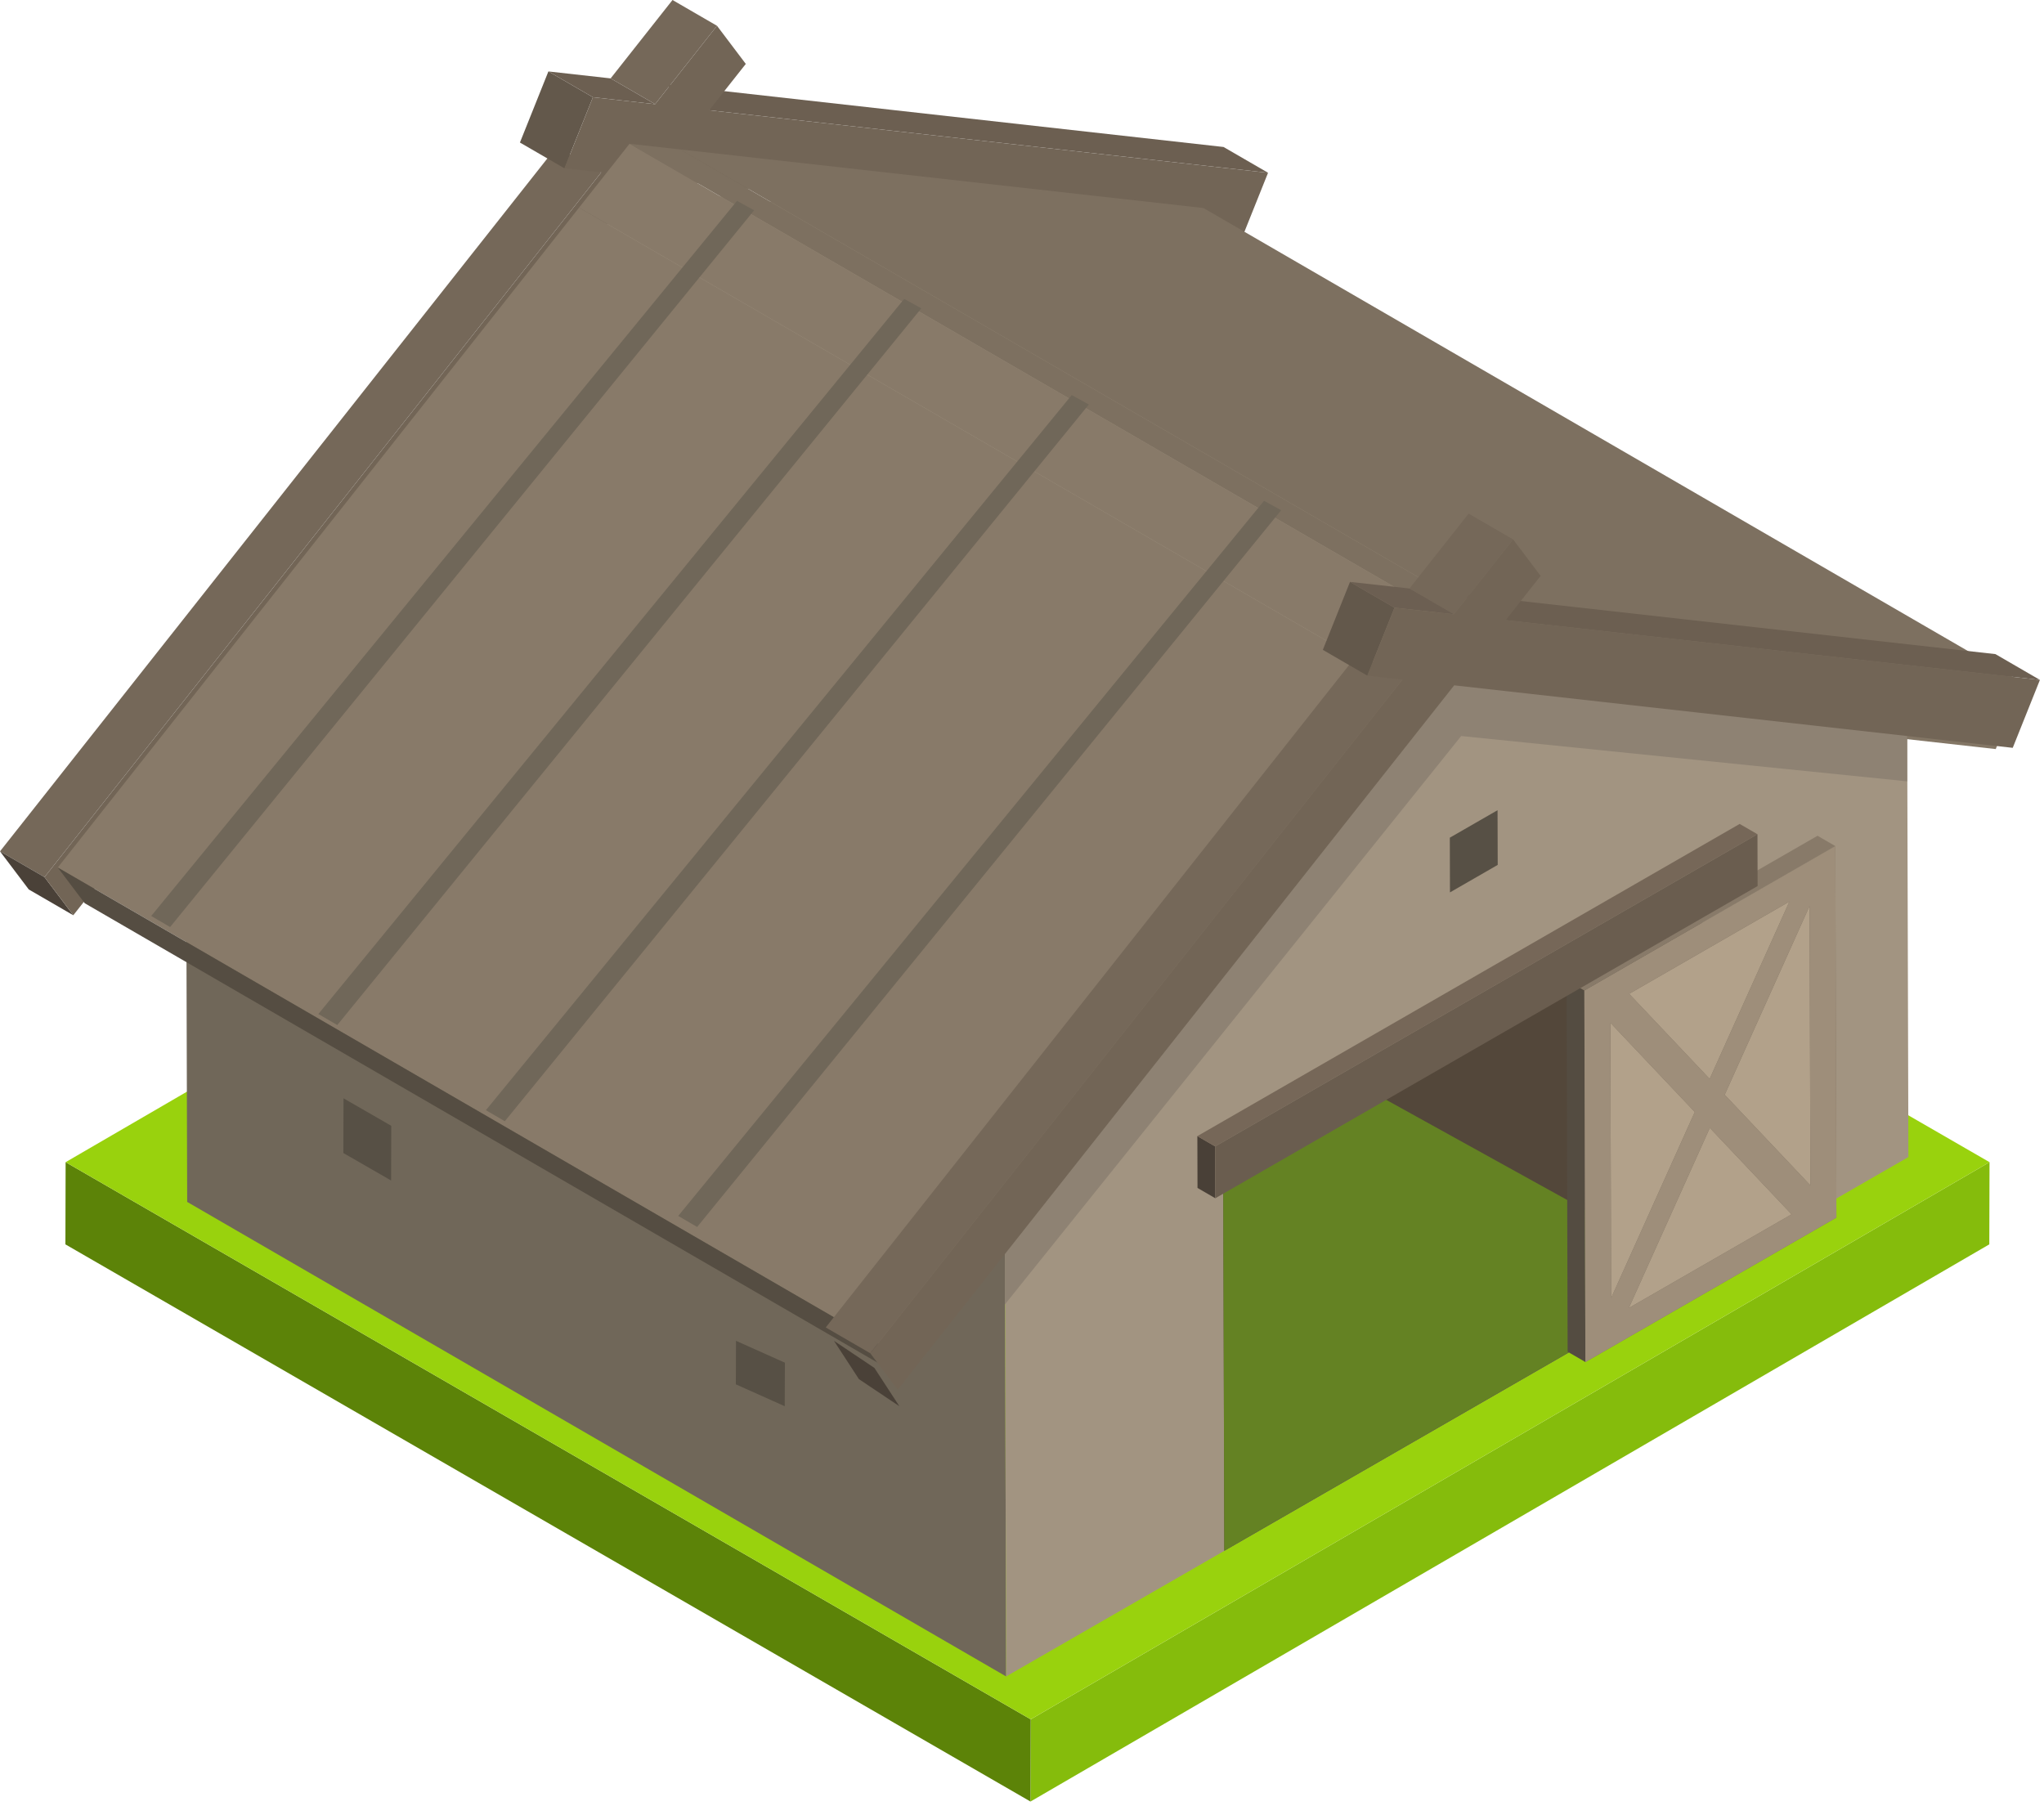
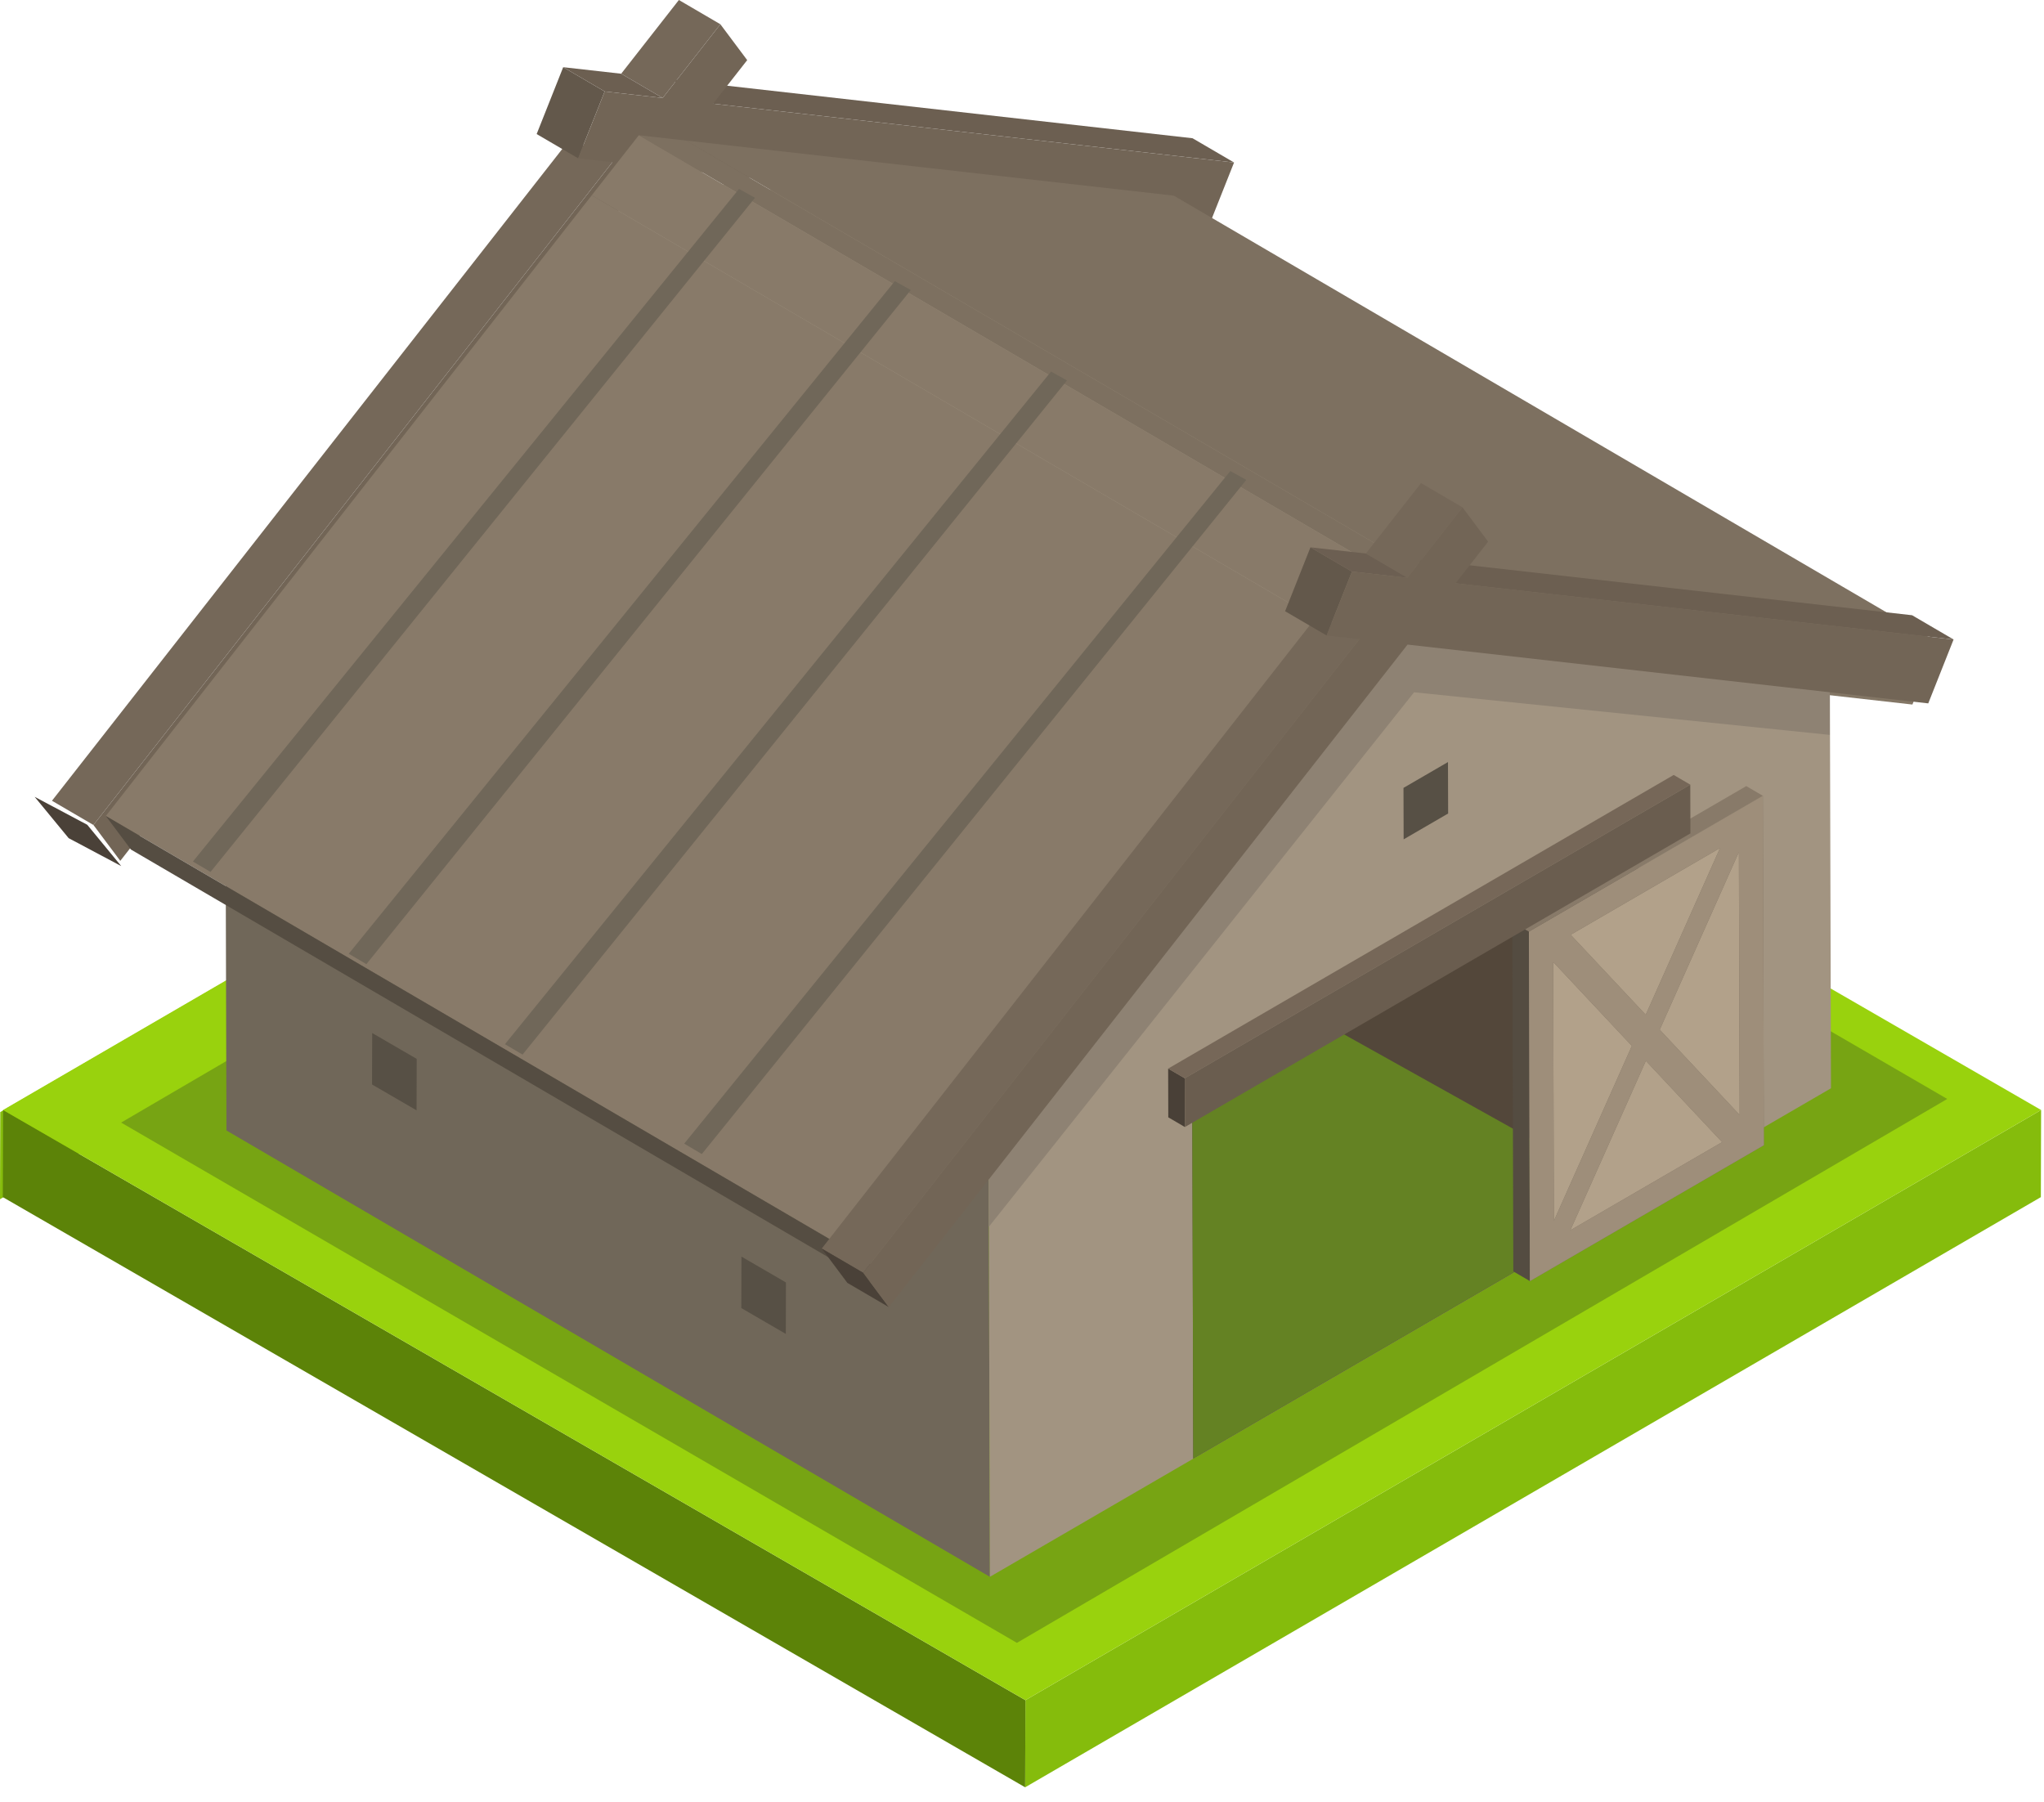
- <svg xmlns="http://www.w3.org/2000/svg" width="125px" height="111px" viewBox="0 0 125 111" version="1.1">
+ <svg xmlns="http://www.w3.org/2000/svg" width="118px" height="104px" viewBox="0 0 118 104" version="1.1">
  <g id="Page-1" stroke="none" stroke-width="1" fill="none" fill-rule="evenodd">
-     <g id="28_R2FtZV9jaGlrZW4tMDE" transform="translate(-616, -985)">
-       <g id="Group-16" transform="translate(616, 985)">
-         <polyline id="Fill-708" fill="#85BC0C" points="121.669 71.075 121.655 76.102 63.019 110.177 63.033 105.15 121.669 71.075" />
-         <polyline id="Fill-709" fill="#5C8308" points="63.033 105.15 63.019 110.177 4 76.102 4.013 71.075 63.033 105.15" />
-         <polyline id="Fill-710" fill="#99D20D" points="121.669 71.075 63.033 105.15 4.013 71.075 62.65 37 121.669 71.075" />
-         <polyline id="Fill-495" fill="#6C5F51" points="43.369 6.743 40.648 5.166 74.825 8.989 77.547 10.566 43.369 6.743" />
-         <polyline id="Fill-496" fill="#756859" points="40.064 6.371 37.342 4.794 41.127 2.66453526e-14 43.848 1.577 40.064 6.371" />
-         <polyline id="Fill-497" fill="#756859" points="2.722 53.643 1.42108547e-14 52.066 34.044 8.968 36.766 10.545 2.722 53.643" />
-         <polyline id="Fill-498" fill="#63584B" points="34.518 10.294 31.796 8.717 33.537 4.369 36.259 5.947 34.518 10.294" />
-         <polyline id="Fill-499" fill="#6C5F51" points="36.259 5.947 33.537 4.369 37.342 4.794 40.064 6.371 36.259 5.947" />
-         <polyline id="Fill-500" fill="#4A4138" points="4.482 55.974 1.76 54.397 -8.8817842e-15 52.066 2.722 53.643 4.482 55.974" />
-         <polyline id="Fill-501" fill="#726556" points="43.848 1.577 45.609 3.909 43.369 6.743 77.547 10.566 75.806 14.914 40.077 10.914 4.482 55.974 2.722 53.643 36.766 10.545 34.518 10.294 36.259 5.947 40.064 6.371 43.848 1.577" />
-         <polyline id="Fill-502" fill="#9A8D7B" points="88.99 40.485 38.907 11.464 66.547 14.415 116.63 43.437 88.99 40.485" />
-         <polyline id="Fill-503" fill="#706759" points="61.53 102.527 11.447 73.506 11.369 46.181 61.452 75.202 61.53 102.527" />
-         <polyline id="Fill-504" fill="#A79A86" points="61.452 75.202 11.369 46.181 38.907 11.464 88.99 40.485 61.452 75.202" />
-         <polyline id="Fill-505" fill="#A29481" points="88.99 40.485 116.63 43.437 116.708 70.762 61.53 102.527 61.452 75.202 88.99 40.485" />
-         <polyline id="Fill-506" fill="#7D7060" points="91.679 38.16 41.596 9.139 73.595 12.722 123.678 41.743 91.679 38.16" />
-         <polyline id="Fill-507" fill="#7D7060" points="88.581 37.815 38.498 8.794 41.596 9.139 91.679 38.16 88.581 37.815" />
-         <polyline id="Fill-508" fill="#887A69" points="85.495 41.72 35.412 12.699 38.498 8.794 88.581 37.815 85.495 41.72" />
-         <polyline id="Fill-509" fill="#887A69" points="53.617 82.077 3.533 53.056 35.412 12.699 85.495 41.72 53.617 82.077" />
-         <polyline id="Fill-510" fill="#554D42" points="55.263 84.259 5.18 55.238 3.533 53.056 53.617 82.077 55.263 84.259" />
-         <polyline id="Fill-511" fill="#837665" points="88.581 37.815 91.679 38.16 123.678 41.743 122.05 45.811 88.593 42.071 55.263 84.259 53.617 82.077 88.581 37.815" />
-         <polyline id="Fill-512" fill="#53473A" points="104.085 55.26 104.15 77.985 74.872 94.841 74.807 72.115 104.085 55.26" />
-         <polyline id="Fill-513" fill="#648223" points="83.989 66.829 104.15 77.985 74.872 94.841 74.807 72.115 83.989 66.829" />
-         <polyline id="Fill-514" fill="#544C41" points="96.957 83.299 95.868 82.668 95.803 59.948 96.892 60.579 96.957 83.299" />
-         <polyline id="Fill-515" fill="#887A69" points="96.892 60.579 95.803 59.948 111.15 51.113 112.239 51.744 96.892 60.579" />
-         <polyline id="Fill-516" fill="#7A6E5E" points="112.239 51.744 112.303 74.464 96.957 83.299 96.892 60.579 112.239 51.744" />
-         <polyline id="Fill-517" fill="#B2A18A" points="110.715 72.495 110.666 55.401 105.473 66.953 110.715 72.495" />
-         <polyline id="Fill-518" fill="#B2A18A" points="109.429 55.138 99.631 60.779 104.554 65.983 109.429 55.138" />
-         <polyline id="Fill-519" fill="#B2A18A" points="99.61 79.994 109.564 74.264 104.563 68.977 99.61 79.994" />
-         <polyline id="Fill-520" fill="#B2A18A" points="98.481 62.548 98.528 79.386 103.644 68.006 98.481 62.548" />
-         <path d="M99.61,79.994 L104.563,68.977 L109.564,74.264 L99.61,79.994 Z M98.481,62.548 L103.644,68.006 L98.528,79.386 L98.481,62.548 Z M109.429,55.138 L104.554,65.983 L99.631,60.779 L109.429,55.138 Z M110.715,72.495 L105.473,66.953 L110.666,55.401 L110.715,72.495 Z M112.241,51.742 L96.89,60.58 L96.954,83.3 L112.306,74.462 L112.241,51.742 L112.241,51.742 Z" id="Fill-521" fill="#9E8E7A" />
-         <polyline id="Fill-522" fill="#494037" points="74.322 73.282 73.233 72.651 73.224 69.481 74.313 70.112 74.322 73.282" />
-         <polyline id="Fill-523" fill="#766758" points="74.313 70.112 73.224 69.481 106.388 50.389 107.477 51.019 74.313 70.112" />
-         <polyline id="Fill-524" fill="#6A5D4F" points="107.477 51.019 107.486 54.189 74.322 73.282 74.313 70.112 107.477 51.019" />
-         <polyline id="Fill-525" fill="#706759" points="78.349 31.204 42.633 75.038 41.477 74.362 77.302 30.628 78.349 31.204" />
-         <polyline id="Fill-526" fill="#706759" points="66.588 24.738 30.872 68.571 29.715 67.896 65.541 24.161 66.588 24.738" />
-         <polyline id="Fill-527" fill="#706759" points="46.119 12.861 10.403 56.695 9.247 56.019 45.072 12.285 46.119 12.861" />
-         <polyline id="Fill-528" fill="#706759" points="56.342 18.857 20.626 62.69 19.469 62.014 55.295 18.28 56.342 18.857" />
-         <polyline id="Fill-529" fill="#575045" points="91.582 49.55 91.592 52.895 88.672 54.576 88.663 51.23 91.582 49.55" />
-         <polyline id="Fill-531" fill="#575045" points="21.008 67.17 20.998 70.515 23.918 72.196 23.927 68.851 21.008 67.17" />
-         <polyline id="Fill-532" fill="#8E8273" points="61.452 79.779 89.358 45.013 116.63 47.784 116.63 43.437 88.663 39.47 61.452 74.354 61.452 79.779" />
-         <polyline id="Fill-533" fill="#6C5F51" points="92.08 37.926 89.358 36.349 122.029 40.003 124.75 41.581 92.08 37.926" />
-         <polyline id="Fill-534" fill="#756859" points="88.918 37.567 86.196 35.99 89.813 31.412 92.535 32.989 88.918 37.567" />
-         <polyline id="Fill-535" fill="#756859" points="53.22 82.761 50.498 81.183 83.046 39.983 85.768 41.56 53.22 82.761" />
-         <polyline id="Fill-536" fill="#63584B" points="83.618 41.32 80.897 39.743 82.559 35.588 85.281 37.165 83.618 41.32" />
-         <polyline id="Fill-537" fill="#6C5F52" points="85.281 37.165 82.559 35.588 86.196 35.99 88.918 37.567 85.281 37.165" />
-         <polyline id="Fill-539" fill="#726556" points="92.535 32.989 94.216 35.219 92.08 37.926 124.75 41.581 123.088 45.735 88.93 41.913 54.9 84.991 53.22 82.761 85.768 41.56 83.618 41.32 85.281 37.165 88.918 37.567 92.535 32.989" />
-         <polyline id="Fill-530" fill="#575045" points="45.01 82 45 84.662 47.99 86 48 83.338 45.01 82" />
-         <polyline id="Fill-538" fill="#4A4138" points="55 86 52.527 84.343 51 82 53.473 83.657 55 86" />
+     <g id="28_R2FtZV9jaGlrZW4tMDE" transform="translate(-891, -1033)">
+       <g id="Group-13" transform="translate(891, 1033)">
+         <g id="Group" transform="translate(0, 30)">
+           <polyline id="Fill-750" fill="#85BC0C" points="58.65 0.13 58.635 5.16 -1.42108547e-14 39.23 0.014 34.2 58.65 0.13" />
+           <polyline id="Fill-1042" fill="#85BC0C" points="117.833 34.08 117.819 39.11 59.182 73.18 59.197 68.15 117.833 34.08" />
+           <polyline id="Fill-1043" fill="#5C8308" points="59.197 68.15 59.182 73.18 0.163 39.11 0.177 34.08 59.197 68.15" />
+           <polyline id="Fill-1044" fill="#99D20D" points="117.833 34.08 59.197 68.15 0.177 34.08 58.813 4.26325641e-14 117.833 34.08" />
+         </g>
+         <g id="Group-12" transform="translate(2, 0)">
+           <g id="Group-11" transform="translate(1, 0)">
+             <polyline id="Fill-494" fill="#77A413" points="55.706 94.842 3.993 64.806 57.701 33.406 109.414 63.442 55.706 94.842" />
+             <polyline id="Fill-495" fill="#6C5F51" points="38.165 5.987 35.77 4.587 65.846 7.981 68.242 9.381 38.165 5.987" />
+             <polyline id="Fill-496" fill="#756859" points="35.256 5.657 32.861 4.256 36.192 0 38.587 1.4 35.256 5.657" />
+             <polyline id="Fill-497" fill="#756859" points="2.395 47.627 0 46.227 29.959 7.962 32.354 9.362 2.395 47.627" />
+             <polyline id="Fill-498" fill="#63584B" points="30.376 9.139 27.981 7.739 29.513 3.879 31.908 5.28 30.376 9.139" />
+             <polyline id="Fill-499" fill="#6C5F51" points="31.908 5.28 29.513 3.879 32.861 4.256 35.256 5.657 31.908 5.28" />
+             <polyline id="Fill-501" fill="#726556" points="38.587 1.4 40.136 3.471 38.165 5.987 68.242 9.381 66.709 13.241 35.267 9.69 3.944 49.697 2.395 47.627 32.354 9.362 30.376 9.139 31.908 5.28 35.256 5.657 38.587 1.4" />
+             <polyline id="Fill-502" fill="#9A8D7B" points="78.311 35.945 34.238 10.178 58.562 12.798 102.635 38.565 78.311 35.945" />
+             <polyline id="Fill-503" fill="#706759" points="54.146 91.029 10.073 65.262 10.005 41.002 54.078 66.768 54.146 91.029" />
+             <polyline id="Fill-504" fill="#A79A86" points="54.078 66.768 10.005 41.002 34.238 10.178 78.311 35.945 54.078 66.768" />
+             <polyline id="Fill-505" fill="#A29481" points="78.311 35.945 102.635 38.565 102.703 62.826 54.146 91.029 54.078 66.768 78.311 35.945" />
+             <polyline id="Fill-506" fill="#7D7060" points="80.678 33.881 36.605 8.114 64.764 11.295 108.836 37.062 80.678 33.881" />
+             <polyline id="Fill-507" fill="#7D7060" points="77.951 33.574 33.878 7.808 36.605 8.114 80.678 33.881 77.951 33.574" />
+             <polyline id="Fill-508" fill="#887A69" points="75.236 37.041 31.162 11.275 33.878 7.808 77.951 33.574 75.236 37.041" />
+             <polyline id="Fill-509" fill="#887A69" points="47.183 72.872 3.109 47.106 31.162 11.275 75.236 37.041 47.183 72.872" />
+             <polyline id="Fill-510" fill="#554D42" points="48.631 74.81 4.558 49.043 3.109 47.106 47.183 72.872 48.631 74.81" />
+             <polyline id="Fill-511" fill="#837665" points="77.951 33.574 80.678 33.881 108.836 37.062 107.404 40.673 77.962 37.352 48.631 74.81 47.183 72.872 77.951 33.574" />
+             <polyline id="Fill-512" fill="#53473A" points="91.595 49.062 91.652 69.239 65.887 84.204 65.83 64.027 91.595 49.062" />
+             <polyline id="Fill-513" fill="#648223" points="73.911 59.334 91.652 69.239 65.887 84.204 65.83 64.027 73.911 59.334" />
+             <polyline id="Fill-514" fill="#544C41" points="85.322 73.957 84.364 73.397 84.307 53.225 85.265 53.785 85.322 73.957" />
+             <polyline id="Fill-515" fill="#887A69" points="85.265 53.785 84.307 53.225 97.812 45.381 98.77 45.941 85.265 53.785" />
+             <polyline id="Fill-516" fill="#7A6E5E" points="98.77 45.941 98.827 66.113 85.322 73.957 85.265 53.785 98.77 45.941" />
+             <polyline id="Fill-517" fill="#B2A18A" points="97.429 64.364 97.386 49.188 92.816 59.444 97.429 64.364" />
+             <polyline id="Fill-518" fill="#B2A18A" points="96.298 48.955 87.675 53.963 92.007 58.583 96.298 48.955" />
+             <polyline id="Fill-519" fill="#B2A18A" points="87.656 71.023 96.417 65.935 92.015 61.241 87.656 71.023" />
+             <polyline id="Fill-520" fill="#B2A18A" points="86.663 55.533 86.705 70.483 91.207 60.379 86.663 55.533" />
+             <path d="M87.656,71.023 L92.015,61.241 L96.417,65.935 L87.656,71.023 Z M86.663,55.533 L91.207,60.379 L86.705,70.483 L86.663,55.533 Z M96.298,48.955 L92.007,58.583 L87.675,53.963 L96.298,48.955 Z M97.429,64.364 L92.816,59.444 L97.386,49.188 L97.429,64.364 Z M98.772,45.939 L85.263,53.786 L85.32,73.958 L98.829,66.111 L98.772,45.939 L98.772,45.939 Z" id="Fill-521" fill="#9E8E7A" />
+             <polyline id="Fill-522" fill="#494037" points="65.403 65.063 64.445 64.503 64.437 61.689 65.396 62.249 65.403 65.063" />
+             <polyline id="Fill-523" fill="#766758" points="65.396 62.249 64.437 61.689 93.622 44.738 94.58 45.298 65.396 62.249" />
+             <polyline id="Fill-524" fill="#6A5D4F" points="94.58 45.298 94.588 48.112 65.403 65.063 65.396 62.249 94.58 45.298" />
+             <polyline id="Fill-525" fill="#706759" points="68.947 27.705 37.517 66.623 36.499 66.022 68.026 27.193 68.947 27.705" />
+             <polyline id="Fill-526" fill="#706759" points="58.597 21.963 27.167 60.881 26.15 60.281 57.676 21.451 58.597 21.963" />
+             <polyline id="Fill-527" fill="#706759" points="40.585 11.419 9.155 50.336 8.137 49.736 39.664 10.907 40.585 11.419" />
+             <polyline id="Fill-528" fill="#706759" points="49.581 16.742 18.151 55.66 17.133 55.059 48.66 16.23 49.581 16.742" />
+             <polyline id="Fill-529" fill="#575045" points="80.592 43.993 80.601 46.963 78.032 48.455 78.023 45.485 80.592 43.993" />
+             <polyline id="Fill-530" fill="#575045" points="39.804 72.544 39.796 75.514 42.365 77.006 42.373 74.036 39.804 72.544" />
+             <polyline id="Fill-531" fill="#575045" points="18.487 59.637 18.478 62.607 21.048 64.099 21.056 61.129 18.487 59.637" />
+             <polyline id="Fill-532" fill="#8E8273" points="54.078 70.832 78.635 39.965 102.635 42.425 102.635 38.565 78.023 35.044 54.078 66.015 54.078 70.832" />
+             <polyline id="Fill-533" fill="#6C5F51" points="81.03 33.673 78.635 32.272 107.385 35.517 109.78 36.918 81.03 33.673" />
+             <polyline id="Fill-534" fill="#756859" points="78.248 33.354 75.852 31.954 79.036 27.889 81.431 29.289 78.248 33.354" />
+             <polyline id="Fill-535" fill="#756859" points="46.833 73.479 44.438 72.079 73.08 35.499 75.476 36.899 46.833 73.479" />
+             <polyline id="Fill-536" fill="#63584B" points="73.584 36.686 71.189 35.286 72.652 31.597 75.047 32.997 73.584 36.686" />
+             <polyline id="Fill-537" fill="#6C5F52" points="75.047 32.997 72.652 31.597 75.852 31.954 78.248 33.354 75.047 32.997" />
+             <polyline id="Fill-538" fill="#4A4138" points="48.312 75.459 45.917 74.059 44.438 72.079 46.833 73.479 48.312 75.459" />
+             <polyline id="Fill-539" fill="#726556" points="81.431 29.289 82.91 31.269 81.03 33.673 109.78 36.918 108.318 40.606 78.258 37.212 48.312 75.459 46.833 73.479 75.476 36.899 73.584 36.686 75.047 32.997 78.248 33.354 81.431 29.289" />
+           </g>
+           <polyline id="Fill-500" fill="#4A4138" points="5 50 1.963 48.386 0 46 3.037 47.614 5 50" />
+         </g>
      </g>
    </g>
  </g>
</svg>
